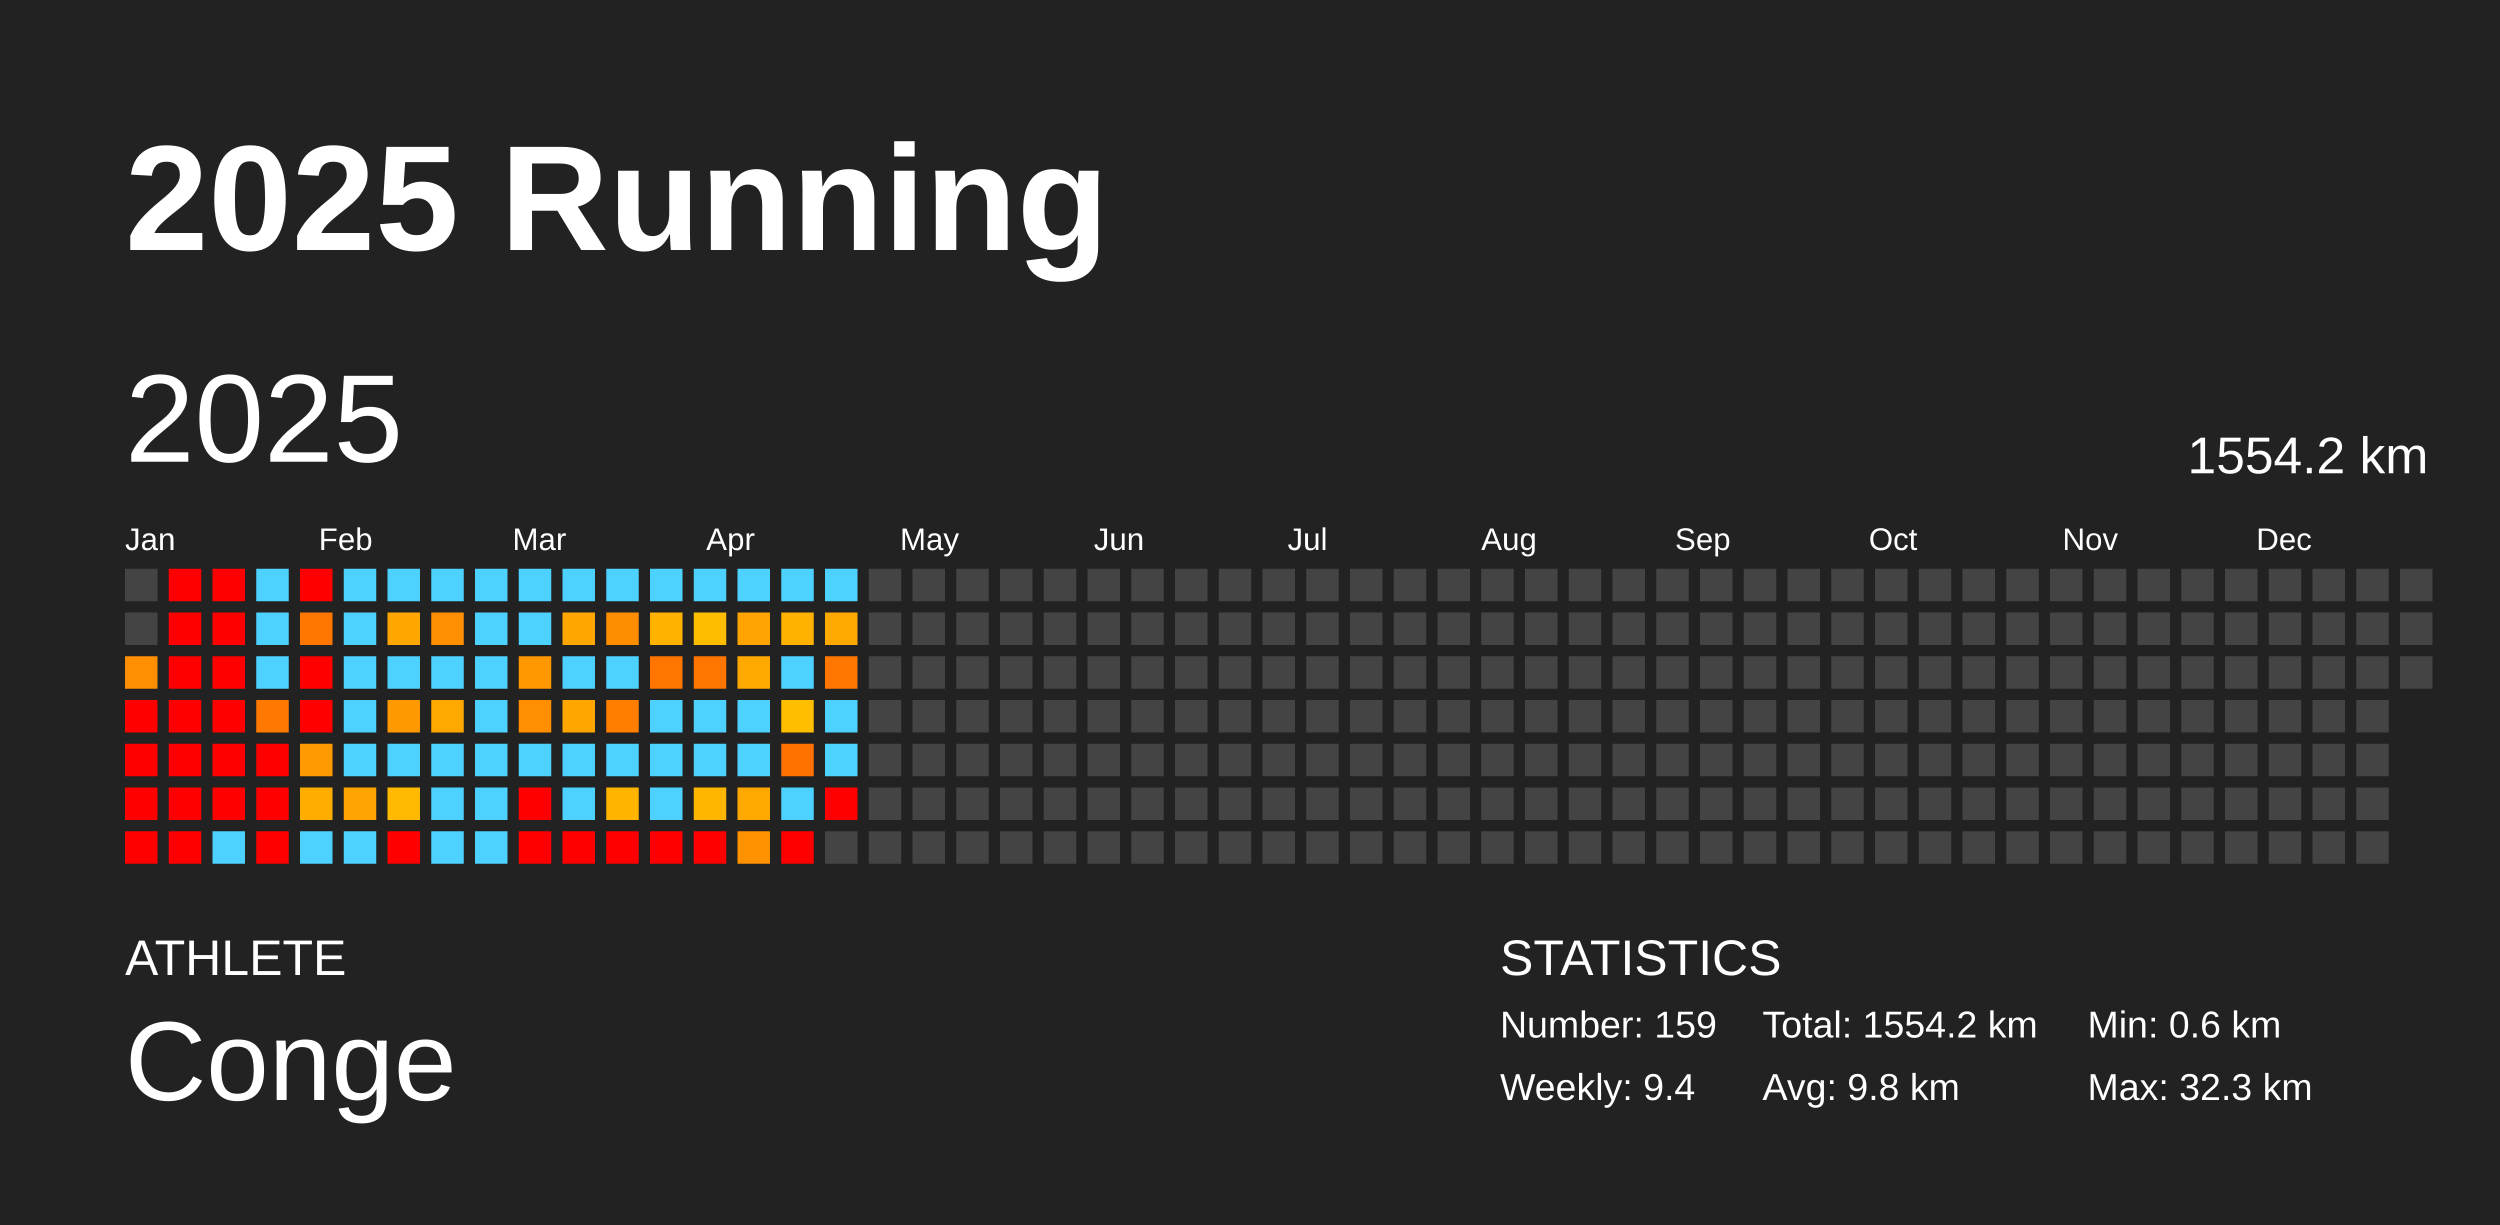
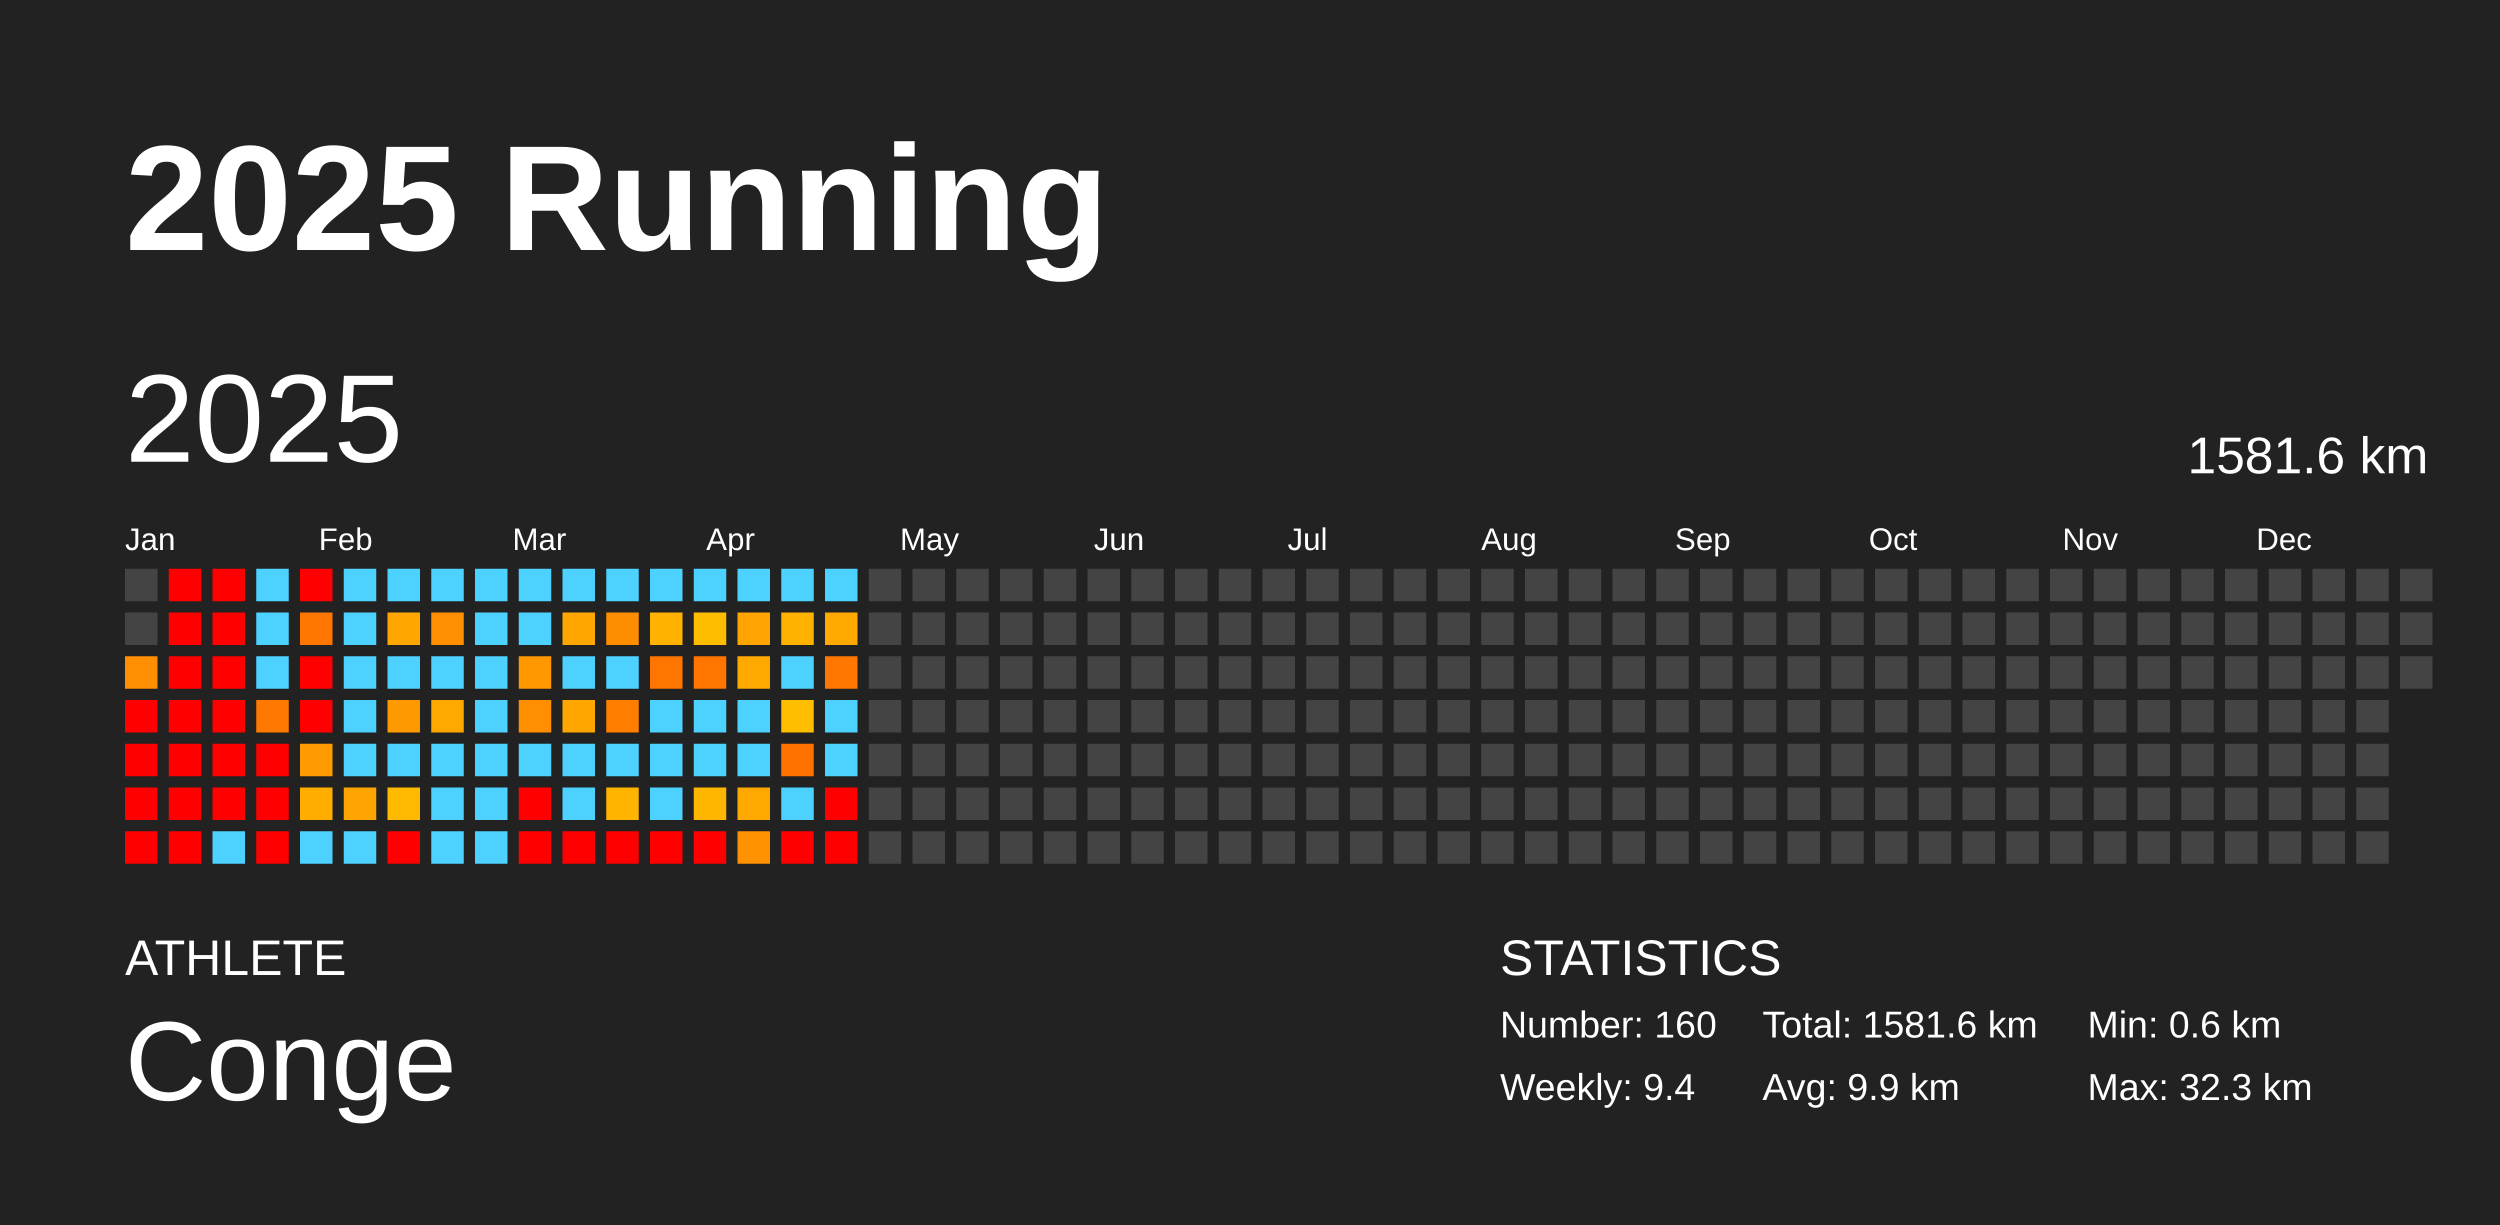
<svg xmlns="http://www.w3.org/2000/svg" baseProfile="full" height="98mm" version="1.1" viewBox="0,0,200,98" width="200mm">
  <defs />
  <rect fill="#222222" height="98" width="200" x="0" y="0" />
  <text fill="#FFFFFF" style="font-size:12px; font-family:Arial; font-weight:bold;" x="10" y="20">2025 Running</text>
  <text fill="#FFFFFF" style="font-size:4px; font-family:Arial" x="10" y="78">ATHLETE</text>
  <text fill="#FFFFFF" style="font-size:9px; font-family:Arial" x="10" y="88">Conge</text>
  <text fill="#FFFFFF" style="font-size:4px; font-family:Arial" x="120" y="78">STATISTICS</text>
-   <text fill="#FFFFFF" style="font-size:3px; font-family:Arial" x="120" y="83">Number: 159</text>
+   <text fill="#FFFFFF" style="font-size:3px; font-family:Arial" x="120" y="83">Number: 160</text>
  <text fill="#FFFFFF" style="font-size:3px; font-family:Arial" x="120" y="88">Weekly: 9.4</text>
-   <text fill="#FFFFFF" style="font-size:3px; font-family:Arial" x="141" y="83">Total: 1554.2 km</text>
-   <text fill="#FFFFFF" style="font-size:3px; font-family:Arial" x="141" y="88">Avg: 9.8 km</text>
+   <text fill="#FFFFFF" style="font-size:3px; font-family:Arial" x="141" y="83">Total: 1581.6 km</text>
+   <text fill="#FFFFFF" style="font-size:3px; font-family:Arial" x="141" y="88">Avg: 9.9 km</text>
  <text fill="#FFFFFF" style="font-size:3px; font-family:Arial" x="167" y="83">Min: 0.6 km</text>
  <text fill="#FFFFFF" style="font-size:3px; font-family:Arial" x="167" y="88">Max: 32.3 km</text>
  <text dominant-baseline="hanging" fill="#FFFFFF" style="font-size:10.0px; font-family:Arial;" x="10" y="30">2025</text>
-   <text dominant-baseline="hanging" fill="#FFFFFF" style="font-size:4.125px; font-family:Arial;" x="175" y="35">1554.2 km</text>
+   <text dominant-baseline="hanging" fill="#FFFFFF" style="font-size:4.125px; font-family:Arial;" x="175" y="35">1581.6 km</text>
  <text fill="#FFFFFF" style="font-size:2.5px; font-family:Arial" x="10.0" y="44">Jan</text>
  <text fill="#FFFFFF" style="font-size:2.5px; font-family:Arial" x="25.5" y="44">Feb</text>
  <text fill="#FFFFFF" style="font-size:2.5px; font-family:Arial" x="41.0" y="44">Mar</text>
  <text fill="#FFFFFF" style="font-size:2.5px; font-family:Arial" x="56.5" y="44">Apr</text>
  <text fill="#FFFFFF" style="font-size:2.5px; font-family:Arial" x="72.0" y="44">May</text>
  <text fill="#FFFFFF" style="font-size:2.5px; font-family:Arial" x="87.5" y="44">Jun</text>
  <text fill="#FFFFFF" style="font-size:2.5px; font-family:Arial" x="103.0" y="44">Jul</text>
  <text fill="#FFFFFF" style="font-size:2.5px; font-family:Arial" x="118.5" y="44">Aug</text>
  <text fill="#FFFFFF" style="font-size:2.5px; font-family:Arial" x="134.0" y="44">Sep</text>
  <text fill="#FFFFFF" style="font-size:2.5px; font-family:Arial" x="149.5" y="44">Oct</text>
  <text fill="#FFFFFF" style="font-size:2.5px; font-family:Arial" x="165.0" y="44">Nov</text>
  <text fill="#FFFFFF" style="font-size:2.5px; font-family:Arial" x="180.5" y="44">Dec</text>
  <rect fill="#444444" height="2.6" width="2.6" x="10.0" y="45.5" />
  <rect fill="#444444" height="2.6" width="2.6" x="10.0" y="49.0" />
  <rect fill="#ff8f00" height="2.6" width="2.6" x="10.0" y="52.5" />
  <rect fill="red" height="2.6" width="2.6" x="10.0" y="56.0" />
  <rect fill="red" height="2.6" width="2.6" x="10.0" y="59.5" />
  <rect fill="red" height="2.6" width="2.6" x="10.0" y="63.0" />
  <rect fill="red" height="2.6" width="2.6" x="10.0" y="66.5" />
  <rect fill="red" height="2.6" width="2.6" x="13.5" y="45.5" />
  <rect fill="red" height="2.6" width="2.6" x="13.5" y="49.0" />
  <rect fill="red" height="2.6" width="2.6" x="13.5" y="52.5" />
  <rect fill="red" height="2.6" width="2.6" x="13.5" y="56.0" />
  <rect fill="red" height="2.6" width="2.6" x="13.5" y="59.5" />
  <rect fill="red" height="2.6" width="2.6" x="13.5" y="63.0" />
  <rect fill="red" height="2.6" width="2.6" x="13.5" y="66.5" />
  <rect fill="red" height="2.6" width="2.6" x="17.0" y="45.5" />
  <rect fill="red" height="2.6" width="2.6" x="17.0" y="49.0" />
  <rect fill="red" height="2.6" width="2.6" x="17.0" y="52.5" />
  <rect fill="red" height="2.6" width="2.6" x="17.0" y="56.0" />
  <rect fill="red" height="2.6" width="2.6" x="17.0" y="59.5" />
  <rect fill="red" height="2.6" width="2.6" x="17.0" y="63.0" />
  <rect fill="#4dd2ff" height="2.6" width="2.6" x="17.0" y="66.5" />
  <rect fill="#4dd2ff" height="2.6" width="2.6" x="20.5" y="45.5" />
  <rect fill="#4dd2ff" height="2.6" width="2.6" x="20.5" y="49.0" />
  <rect fill="#4dd2ff" height="2.6" width="2.6" x="20.5" y="52.5" />
  <rect fill="#ff7900" height="2.6" width="2.6" x="20.5" y="56.0" />
  <rect fill="red" height="2.6" width="2.6" x="20.5" y="59.5" />
  <rect fill="red" height="2.6" width="2.6" x="20.5" y="63.0" />
  <rect fill="red" height="2.6" width="2.6" x="20.5" y="66.5" />
  <rect fill="red" height="2.6" width="2.6" x="24.0" y="45.5" />
  <rect fill="#ff7600" height="2.6" width="2.6" x="24.0" y="49.0" />
  <rect fill="red" height="2.6" width="2.6" x="24.0" y="52.5" />
  <rect fill="red" height="2.6" width="2.6" x="24.0" y="56.0" />
  <rect fill="#ff9b00" height="2.6" width="2.6" x="24.0" y="59.5" />
  <rect fill="#ffae00" height="2.6" width="2.6" x="24.0" y="63.0" />
  <rect fill="#4dd2ff" height="2.6" width="2.6" x="24.0" y="66.5" />
  <rect fill="#4dd2ff" height="2.6" width="2.6" x="27.5" y="45.5" />
  <rect fill="#4dd2ff" height="2.6" width="2.6" x="27.5" y="49.0" />
  <rect fill="#4dd2ff" height="2.6" width="2.6" x="27.5" y="52.5" />
  <rect fill="#4dd2ff" height="2.6" width="2.6" x="27.5" y="56.0" />
  <rect fill="#4dd2ff" height="2.6" width="2.6" x="27.5" y="59.5" />
  <rect fill="#ffa400" height="2.6" width="2.6" x="27.5" y="63.0" />
  <rect fill="#4dd2ff" height="2.6" width="2.6" x="27.5" y="66.5" />
  <rect fill="#4dd2ff" height="2.6" width="2.6" x="31.0" y="45.5" />
  <rect fill="#ffa700" height="2.6" width="2.6" x="31.0" y="49.0" />
  <rect fill="#4dd2ff" height="2.6" width="2.6" x="31.0" y="52.5" />
  <rect fill="#ff9900" height="2.6" width="2.6" x="31.0" y="56.0" />
  <rect fill="#4dd2ff" height="2.6" width="2.6" x="31.0" y="59.5" />
  <rect fill="#ffb900" height="2.6" width="2.6" x="31.0" y="63.0" />
  <rect fill="red" height="2.6" width="2.6" x="31.0" y="66.5" />
  <rect fill="#4dd2ff" height="2.6" width="2.6" x="34.5" y="45.5" />
  <rect fill="#ff8f00" height="2.6" width="2.6" x="34.5" y="49.0" />
  <rect fill="#4dd2ff" height="2.6" width="2.6" x="34.5" y="52.5" />
  <rect fill="#ffa800" height="2.6" width="2.6" x="34.5" y="56.0" />
  <rect fill="#4dd2ff" height="2.6" width="2.6" x="34.5" y="59.5" />
  <rect fill="#4dd2ff" height="2.6" width="2.6" x="34.5" y="63.0" />
  <rect fill="#4dd2ff" height="2.6" width="2.6" x="34.5" y="66.5" />
  <rect fill="#4dd2ff" height="2.6" width="2.6" x="38.0" y="45.5" />
  <rect fill="#4dd2ff" height="2.6" width="2.6" x="38.0" y="49.0" />
  <rect fill="#4dd2ff" height="2.6" width="2.6" x="38.0" y="52.5" />
  <rect fill="#4dd2ff" height="2.6" width="2.6" x="38.0" y="56.0" />
  <rect fill="#4dd2ff" height="2.6" width="2.6" x="38.0" y="59.5" />
  <rect fill="#4dd2ff" height="2.6" width="2.6" x="38.0" y="63.0" />
  <rect fill="#4dd2ff" height="2.6" width="2.6" x="38.0" y="66.5" />
  <rect fill="#4dd2ff" height="2.6" width="2.6" x="41.5" y="45.5" />
  <rect fill="#4dd2ff" height="2.6" width="2.6" x="41.5" y="49.0" />
  <rect fill="#ff9800" height="2.6" width="2.6" x="41.5" y="52.5" />
  <rect fill="#ff8f00" height="2.6" width="2.6" x="41.5" y="56.0" />
  <rect fill="#4dd2ff" height="2.6" width="2.6" x="41.5" y="59.5" />
  <rect fill="red" height="2.6" width="2.6" x="41.5" y="63.0" />
  <rect fill="red" height="2.6" width="2.6" x="41.5" y="66.5" />
  <rect fill="#4dd2ff" height="2.6" width="2.6" x="45.0" y="45.5" />
  <rect fill="#ffa700" height="2.6" width="2.6" x="45.0" y="49.0" />
  <rect fill="#4dd2ff" height="2.6" width="2.6" x="45.0" y="52.5" />
  <rect fill="#ffa700" height="2.6" width="2.6" x="45.0" y="56.0" />
  <rect fill="#4dd2ff" height="2.6" width="2.6" x="45.0" y="59.5" />
  <rect fill="#4dd2ff" height="2.6" width="2.6" x="45.0" y="63.0" />
  <rect fill="red" height="2.6" width="2.6" x="45.0" y="66.5" />
  <rect fill="#4dd2ff" height="2.6" width="2.6" x="48.5" y="45.5" />
  <rect fill="#ff8d00" height="2.6" width="2.6" x="48.5" y="49.0" />
  <rect fill="#4dd2ff" height="2.6" width="2.6" x="48.5" y="52.5" />
  <rect fill="#ff7e00" height="2.6" width="2.6" x="48.5" y="56.0" />
  <rect fill="#4dd2ff" height="2.6" width="2.6" x="48.5" y="59.5" />
  <rect fill="#ffb400" height="2.6" width="2.6" x="48.5" y="63.0" />
  <rect fill="red" height="2.6" width="2.6" x="48.5" y="66.5" />
  <rect fill="#4dd2ff" height="2.6" width="2.6" x="52.0" y="45.5" />
  <rect fill="#ffb200" height="2.6" width="2.6" x="52.0" y="49.0" />
  <rect fill="#ff7500" height="2.6" width="2.6" x="52.0" y="52.5" />
  <rect fill="#4dd2ff" height="2.6" width="2.6" x="52.0" y="56.0" />
  <rect fill="#4dd2ff" height="2.6" width="2.6" x="52.0" y="59.5" />
  <rect fill="#4dd2ff" height="2.6" width="2.6" x="52.0" y="63.0" />
  <rect fill="red" height="2.6" width="2.6" x="52.0" y="66.5" />
  <rect fill="#4dd2ff" height="2.6" width="2.6" x="55.5" y="45.5" />
  <rect fill="#ffbd00" height="2.6" width="2.6" x="55.5" y="49.0" />
  <rect fill="#ff7500" height="2.6" width="2.6" x="55.5" y="52.5" />
  <rect fill="#4dd2ff" height="2.6" width="2.6" x="55.5" y="56.0" />
  <rect fill="#4dd2ff" height="2.6" width="2.6" x="55.5" y="59.5" />
  <rect fill="#ffb600" height="2.6" width="2.6" x="55.5" y="63.0" />
  <rect fill="red" height="2.6" width="2.6" x="55.5" y="66.5" />
  <rect fill="#4dd2ff" height="2.6" width="2.6" x="59.0" y="45.5" />
  <rect fill="#ffa400" height="2.6" width="2.6" x="59.0" y="49.0" />
  <rect fill="#ffa800" height="2.6" width="2.6" x="59.0" y="52.5" />
  <rect fill="#4dd2ff" height="2.6" width="2.6" x="59.0" y="56.0" />
  <rect fill="#4dd2ff" height="2.6" width="2.6" x="59.0" y="59.5" />
  <rect fill="#ffa800" height="2.6" width="2.6" x="59.0" y="63.0" />
  <rect fill="#ff9200" height="2.6" width="2.6" x="59.0" y="66.5" />
  <rect fill="#4dd2ff" height="2.6" width="2.6" x="62.5" y="45.5" />
  <rect fill="#ffb300" height="2.6" width="2.6" x="62.5" y="49.0" />
  <rect fill="#4dd2ff" height="2.6" width="2.6" x="62.5" y="52.5" />
  <rect fill="#ffbe00" height="2.6" width="2.6" x="62.5" y="56.0" />
  <rect fill="#ff7200" height="2.6" width="2.6" x="62.5" y="59.5" />
  <rect fill="#4dd2ff" height="2.6" width="2.6" x="62.5" y="63.0" />
  <rect fill="red" height="2.6" width="2.6" x="62.5" y="66.5" />
  <rect fill="#4dd2ff" height="2.6" width="2.6" x="66.0" y="45.5" />
  <rect fill="#ffa800" height="2.6" width="2.6" x="66.0" y="49.0" />
  <rect fill="#ff7600" height="2.6" width="2.6" x="66.0" y="52.5" />
  <rect fill="#4dd2ff" height="2.6" width="2.6" x="66.0" y="56.0" />
  <rect fill="#4dd2ff" height="2.6" width="2.6" x="66.0" y="59.5" />
  <rect fill="red" height="2.6" width="2.6" x="66.0" y="63.0" />
-   <rect fill="#444444" height="2.6" width="2.6" x="66.0" y="66.5" />
+   <rect fill="red" height="2.6" width="2.6" x="66.0" y="66.5" />
  <rect fill="#444444" height="2.6" width="2.6" x="69.5" y="45.5" />
  <rect fill="#444444" height="2.6" width="2.6" x="69.5" y="49.0" />
  <rect fill="#444444" height="2.6" width="2.6" x="69.5" y="52.5" />
  <rect fill="#444444" height="2.6" width="2.6" x="69.5" y="56.0" />
  <rect fill="#444444" height="2.6" width="2.6" x="69.5" y="59.5" />
  <rect fill="#444444" height="2.6" width="2.6" x="69.5" y="63.0" />
  <rect fill="#444444" height="2.6" width="2.6" x="69.5" y="66.5" />
  <rect fill="#444444" height="2.6" width="2.6" x="73.0" y="45.5" />
  <rect fill="#444444" height="2.6" width="2.6" x="73.0" y="49.0" />
  <rect fill="#444444" height="2.6" width="2.6" x="73.0" y="52.5" />
  <rect fill="#444444" height="2.6" width="2.6" x="73.0" y="56.0" />
  <rect fill="#444444" height="2.6" width="2.6" x="73.0" y="59.5" />
  <rect fill="#444444" height="2.6" width="2.6" x="73.0" y="63.0" />
  <rect fill="#444444" height="2.6" width="2.6" x="73.0" y="66.5" />
  <rect fill="#444444" height="2.6" width="2.6" x="76.5" y="45.5" />
  <rect fill="#444444" height="2.6" width="2.6" x="76.5" y="49.0" />
  <rect fill="#444444" height="2.6" width="2.6" x="76.5" y="52.5" />
  <rect fill="#444444" height="2.6" width="2.6" x="76.5" y="56.0" />
  <rect fill="#444444" height="2.6" width="2.6" x="76.5" y="59.5" />
  <rect fill="#444444" height="2.6" width="2.6" x="76.5" y="63.0" />
  <rect fill="#444444" height="2.6" width="2.6" x="76.5" y="66.5" />
  <rect fill="#444444" height="2.6" width="2.6" x="80.0" y="45.5" />
  <rect fill="#444444" height="2.6" width="2.6" x="80.0" y="49.0" />
  <rect fill="#444444" height="2.6" width="2.6" x="80.0" y="52.5" />
  <rect fill="#444444" height="2.6" width="2.6" x="80.0" y="56.0" />
  <rect fill="#444444" height="2.6" width="2.6" x="80.0" y="59.5" />
  <rect fill="#444444" height="2.6" width="2.6" x="80.0" y="63.0" />
  <rect fill="#444444" height="2.6" width="2.6" x="80.0" y="66.5" />
  <rect fill="#444444" height="2.6" width="2.6" x="83.5" y="45.5" />
  <rect fill="#444444" height="2.6" width="2.6" x="83.5" y="49.0" />
  <rect fill="#444444" height="2.6" width="2.6" x="83.5" y="52.5" />
  <rect fill="#444444" height="2.6" width="2.6" x="83.5" y="56.0" />
  <rect fill="#444444" height="2.6" width="2.6" x="83.5" y="59.5" />
  <rect fill="#444444" height="2.6" width="2.6" x="83.5" y="63.0" />
  <rect fill="#444444" height="2.6" width="2.6" x="83.5" y="66.5" />
  <rect fill="#444444" height="2.6" width="2.6" x="87.0" y="45.5" />
  <rect fill="#444444" height="2.6" width="2.6" x="87.0" y="49.0" />
  <rect fill="#444444" height="2.6" width="2.6" x="87.0" y="52.5" />
  <rect fill="#444444" height="2.6" width="2.6" x="87.0" y="56.0" />
  <rect fill="#444444" height="2.6" width="2.6" x="87.0" y="59.5" />
  <rect fill="#444444" height="2.6" width="2.6" x="87.0" y="63.0" />
  <rect fill="#444444" height="2.6" width="2.6" x="87.0" y="66.5" />
  <rect fill="#444444" height="2.6" width="2.6" x="90.5" y="45.5" />
  <rect fill="#444444" height="2.6" width="2.6" x="90.5" y="49.0" />
  <rect fill="#444444" height="2.6" width="2.6" x="90.5" y="52.5" />
  <rect fill="#444444" height="2.6" width="2.6" x="90.5" y="56.0" />
  <rect fill="#444444" height="2.6" width="2.6" x="90.5" y="59.5" />
  <rect fill="#444444" height="2.6" width="2.6" x="90.5" y="63.0" />
  <rect fill="#444444" height="2.6" width="2.6" x="90.5" y="66.5" />
  <rect fill="#444444" height="2.6" width="2.6" x="94.0" y="45.5" />
  <rect fill="#444444" height="2.6" width="2.6" x="94.0" y="49.0" />
  <rect fill="#444444" height="2.6" width="2.6" x="94.0" y="52.5" />
  <rect fill="#444444" height="2.6" width="2.6" x="94.0" y="56.0" />
  <rect fill="#444444" height="2.6" width="2.6" x="94.0" y="59.5" />
  <rect fill="#444444" height="2.6" width="2.6" x="94.0" y="63.0" />
  <rect fill="#444444" height="2.6" width="2.6" x="94.0" y="66.5" />
  <rect fill="#444444" height="2.6" width="2.6" x="97.5" y="45.5" />
  <rect fill="#444444" height="2.6" width="2.6" x="97.5" y="49.0" />
  <rect fill="#444444" height="2.6" width="2.6" x="97.5" y="52.5" />
  <rect fill="#444444" height="2.6" width="2.6" x="97.5" y="56.0" />
  <rect fill="#444444" height="2.6" width="2.6" x="97.5" y="59.5" />
  <rect fill="#444444" height="2.6" width="2.6" x="97.5" y="63.0" />
  <rect fill="#444444" height="2.6" width="2.6" x="97.5" y="66.5" />
  <rect fill="#444444" height="2.6" width="2.6" x="101.0" y="45.5" />
  <rect fill="#444444" height="2.6" width="2.6" x="101.0" y="49.0" />
  <rect fill="#444444" height="2.6" width="2.6" x="101.0" y="52.5" />
  <rect fill="#444444" height="2.6" width="2.6" x="101.0" y="56.0" />
  <rect fill="#444444" height="2.6" width="2.6" x="101.0" y="59.5" />
  <rect fill="#444444" height="2.6" width="2.6" x="101.0" y="63.0" />
  <rect fill="#444444" height="2.6" width="2.6" x="101.0" y="66.5" />
  <rect fill="#444444" height="2.6" width="2.6" x="104.5" y="45.5" />
  <rect fill="#444444" height="2.6" width="2.6" x="104.5" y="49.0" />
  <rect fill="#444444" height="2.6" width="2.6" x="104.5" y="52.5" />
  <rect fill="#444444" height="2.6" width="2.6" x="104.5" y="56.0" />
  <rect fill="#444444" height="2.6" width="2.6" x="104.5" y="59.5" />
  <rect fill="#444444" height="2.6" width="2.6" x="104.5" y="63.0" />
  <rect fill="#444444" height="2.6" width="2.6" x="104.5" y="66.5" />
  <rect fill="#444444" height="2.6" width="2.6" x="108.0" y="45.5" />
  <rect fill="#444444" height="2.6" width="2.6" x="108.0" y="49.0" />
  <rect fill="#444444" height="2.6" width="2.6" x="108.0" y="52.5" />
  <rect fill="#444444" height="2.6" width="2.6" x="108.0" y="56.0" />
  <rect fill="#444444" height="2.6" width="2.6" x="108.0" y="59.5" />
  <rect fill="#444444" height="2.6" width="2.6" x="108.0" y="63.0" />
  <rect fill="#444444" height="2.6" width="2.6" x="108.0" y="66.5" />
  <rect fill="#444444" height="2.6" width="2.6" x="111.5" y="45.5" />
  <rect fill="#444444" height="2.6" width="2.6" x="111.5" y="49.0" />
  <rect fill="#444444" height="2.6" width="2.6" x="111.5" y="52.5" />
  <rect fill="#444444" height="2.6" width="2.6" x="111.5" y="56.0" />
  <rect fill="#444444" height="2.6" width="2.6" x="111.5" y="59.5" />
  <rect fill="#444444" height="2.6" width="2.6" x="111.5" y="63.0" />
  <rect fill="#444444" height="2.6" width="2.6" x="111.5" y="66.5" />
  <rect fill="#444444" height="2.6" width="2.6" x="115.0" y="45.5" />
  <rect fill="#444444" height="2.6" width="2.6" x="115.0" y="49.0" />
  <rect fill="#444444" height="2.6" width="2.6" x="115.0" y="52.5" />
  <rect fill="#444444" height="2.6" width="2.6" x="115.0" y="56.0" />
  <rect fill="#444444" height="2.6" width="2.6" x="115.0" y="59.5" />
  <rect fill="#444444" height="2.6" width="2.6" x="115.0" y="63.0" />
  <rect fill="#444444" height="2.6" width="2.6" x="115.0" y="66.5" />
  <rect fill="#444444" height="2.6" width="2.6" x="118.5" y="45.5" />
  <rect fill="#444444" height="2.6" width="2.6" x="118.5" y="49.0" />
  <rect fill="#444444" height="2.6" width="2.6" x="118.5" y="52.5" />
  <rect fill="#444444" height="2.6" width="2.6" x="118.5" y="56.0" />
  <rect fill="#444444" height="2.6" width="2.6" x="118.5" y="59.5" />
  <rect fill="#444444" height="2.6" width="2.6" x="118.5" y="63.0" />
  <rect fill="#444444" height="2.6" width="2.6" x="118.5" y="66.5" />
  <rect fill="#444444" height="2.6" width="2.6" x="122.0" y="45.5" />
  <rect fill="#444444" height="2.6" width="2.6" x="122.0" y="49.0" />
  <rect fill="#444444" height="2.6" width="2.6" x="122.0" y="52.5" />
  <rect fill="#444444" height="2.6" width="2.6" x="122.0" y="56.0" />
  <rect fill="#444444" height="2.6" width="2.6" x="122.0" y="59.5" />
  <rect fill="#444444" height="2.6" width="2.6" x="122.0" y="63.0" />
  <rect fill="#444444" height="2.6" width="2.6" x="122.0" y="66.5" />
  <rect fill="#444444" height="2.6" width="2.6" x="125.5" y="45.5" />
  <rect fill="#444444" height="2.6" width="2.6" x="125.5" y="49.0" />
  <rect fill="#444444" height="2.6" width="2.6" x="125.5" y="52.5" />
  <rect fill="#444444" height="2.6" width="2.6" x="125.5" y="56.0" />
  <rect fill="#444444" height="2.6" width="2.6" x="125.5" y="59.5" />
  <rect fill="#444444" height="2.6" width="2.6" x="125.5" y="63.0" />
  <rect fill="#444444" height="2.6" width="2.6" x="125.5" y="66.5" />
  <rect fill="#444444" height="2.6" width="2.6" x="129.0" y="45.5" />
  <rect fill="#444444" height="2.6" width="2.6" x="129.0" y="49.0" />
  <rect fill="#444444" height="2.6" width="2.6" x="129.0" y="52.5" />
  <rect fill="#444444" height="2.6" width="2.6" x="129.0" y="56.0" />
  <rect fill="#444444" height="2.6" width="2.6" x="129.0" y="59.5" />
  <rect fill="#444444" height="2.6" width="2.6" x="129.0" y="63.0" />
  <rect fill="#444444" height="2.6" width="2.6" x="129.0" y="66.5" />
  <rect fill="#444444" height="2.6" width="2.6" x="132.5" y="45.5" />
  <rect fill="#444444" height="2.6" width="2.6" x="132.5" y="49.0" />
  <rect fill="#444444" height="2.6" width="2.6" x="132.5" y="52.5" />
  <rect fill="#444444" height="2.6" width="2.6" x="132.5" y="56.0" />
  <rect fill="#444444" height="2.6" width="2.6" x="132.5" y="59.5" />
  <rect fill="#444444" height="2.6" width="2.6" x="132.5" y="63.0" />
  <rect fill="#444444" height="2.6" width="2.6" x="132.5" y="66.5" />
  <rect fill="#444444" height="2.6" width="2.6" x="136.0" y="45.5" />
  <rect fill="#444444" height="2.6" width="2.6" x="136.0" y="49.0" />
  <rect fill="#444444" height="2.6" width="2.6" x="136.0" y="52.5" />
  <rect fill="#444444" height="2.6" width="2.6" x="136.0" y="56.0" />
  <rect fill="#444444" height="2.6" width="2.6" x="136.0" y="59.5" />
  <rect fill="#444444" height="2.6" width="2.6" x="136.0" y="63.0" />
  <rect fill="#444444" height="2.6" width="2.6" x="136.0" y="66.5" />
  <rect fill="#444444" height="2.6" width="2.6" x="139.5" y="45.5" />
  <rect fill="#444444" height="2.6" width="2.6" x="139.5" y="49.0" />
  <rect fill="#444444" height="2.6" width="2.6" x="139.5" y="52.5" />
  <rect fill="#444444" height="2.6" width="2.6" x="139.5" y="56.0" />
  <rect fill="#444444" height="2.6" width="2.6" x="139.5" y="59.5" />
  <rect fill="#444444" height="2.6" width="2.6" x="139.5" y="63.0" />
  <rect fill="#444444" height="2.6" width="2.6" x="139.5" y="66.5" />
  <rect fill="#444444" height="2.6" width="2.6" x="143.0" y="45.5" />
  <rect fill="#444444" height="2.6" width="2.6" x="143.0" y="49.0" />
  <rect fill="#444444" height="2.6" width="2.6" x="143.0" y="52.5" />
  <rect fill="#444444" height="2.6" width="2.6" x="143.0" y="56.0" />
  <rect fill="#444444" height="2.6" width="2.6" x="143.0" y="59.5" />
  <rect fill="#444444" height="2.6" width="2.6" x="143.0" y="63.0" />
  <rect fill="#444444" height="2.6" width="2.6" x="143.0" y="66.5" />
  <rect fill="#444444" height="2.6" width="2.6" x="146.5" y="45.5" />
  <rect fill="#444444" height="2.6" width="2.6" x="146.5" y="49.0" />
  <rect fill="#444444" height="2.6" width="2.6" x="146.5" y="52.5" />
  <rect fill="#444444" height="2.6" width="2.6" x="146.5" y="56.0" />
  <rect fill="#444444" height="2.6" width="2.6" x="146.5" y="59.5" />
  <rect fill="#444444" height="2.6" width="2.6" x="146.5" y="63.0" />
  <rect fill="#444444" height="2.6" width="2.6" x="146.5" y="66.5" />
  <rect fill="#444444" height="2.6" width="2.6" x="150.0" y="45.5" />
  <rect fill="#444444" height="2.6" width="2.6" x="150.0" y="49.0" />
  <rect fill="#444444" height="2.6" width="2.6" x="150.0" y="52.5" />
  <rect fill="#444444" height="2.6" width="2.6" x="150.0" y="56.0" />
  <rect fill="#444444" height="2.6" width="2.6" x="150.0" y="59.5" />
  <rect fill="#444444" height="2.6" width="2.6" x="150.0" y="63.0" />
  <rect fill="#444444" height="2.6" width="2.6" x="150.0" y="66.5" />
  <rect fill="#444444" height="2.6" width="2.6" x="153.5" y="45.5" />
  <rect fill="#444444" height="2.6" width="2.6" x="153.5" y="49.0" />
  <rect fill="#444444" height="2.6" width="2.6" x="153.5" y="52.5" />
  <rect fill="#444444" height="2.6" width="2.6" x="153.5" y="56.0" />
  <rect fill="#444444" height="2.6" width="2.6" x="153.5" y="59.5" />
  <rect fill="#444444" height="2.6" width="2.6" x="153.5" y="63.0" />
  <rect fill="#444444" height="2.6" width="2.6" x="153.5" y="66.5" />
  <rect fill="#444444" height="2.6" width="2.6" x="157.0" y="45.5" />
  <rect fill="#444444" height="2.6" width="2.6" x="157.0" y="49.0" />
  <rect fill="#444444" height="2.6" width="2.6" x="157.0" y="52.5" />
  <rect fill="#444444" height="2.6" width="2.6" x="157.0" y="56.0" />
  <rect fill="#444444" height="2.6" width="2.6" x="157.0" y="59.5" />
  <rect fill="#444444" height="2.6" width="2.6" x="157.0" y="63.0" />
  <rect fill="#444444" height="2.6" width="2.6" x="157.0" y="66.5" />
  <rect fill="#444444" height="2.6" width="2.6" x="160.5" y="45.5" />
  <rect fill="#444444" height="2.6" width="2.6" x="160.5" y="49.0" />
  <rect fill="#444444" height="2.6" width="2.6" x="160.5" y="52.5" />
  <rect fill="#444444" height="2.6" width="2.6" x="160.5" y="56.0" />
  <rect fill="#444444" height="2.6" width="2.6" x="160.5" y="59.5" />
  <rect fill="#444444" height="2.6" width="2.6" x="160.5" y="63.0" />
  <rect fill="#444444" height="2.6" width="2.6" x="160.5" y="66.5" />
  <rect fill="#444444" height="2.6" width="2.6" x="164.0" y="45.5" />
  <rect fill="#444444" height="2.6" width="2.6" x="164.0" y="49.0" />
  <rect fill="#444444" height="2.6" width="2.6" x="164.0" y="52.5" />
  <rect fill="#444444" height="2.6" width="2.6" x="164.0" y="56.0" />
  <rect fill="#444444" height="2.6" width="2.6" x="164.0" y="59.5" />
  <rect fill="#444444" height="2.6" width="2.6" x="164.0" y="63.0" />
  <rect fill="#444444" height="2.6" width="2.6" x="164.0" y="66.5" />
  <rect fill="#444444" height="2.6" width="2.6" x="167.5" y="45.5" />
  <rect fill="#444444" height="2.6" width="2.6" x="167.5" y="49.0" />
  <rect fill="#444444" height="2.6" width="2.6" x="167.5" y="52.5" />
  <rect fill="#444444" height="2.6" width="2.6" x="167.5" y="56.0" />
  <rect fill="#444444" height="2.6" width="2.6" x="167.5" y="59.5" />
  <rect fill="#444444" height="2.6" width="2.6" x="167.5" y="63.0" />
  <rect fill="#444444" height="2.6" width="2.6" x="167.5" y="66.5" />
  <rect fill="#444444" height="2.6" width="2.6" x="171.0" y="45.5" />
  <rect fill="#444444" height="2.6" width="2.6" x="171.0" y="49.0" />
  <rect fill="#444444" height="2.6" width="2.6" x="171.0" y="52.5" />
  <rect fill="#444444" height="2.6" width="2.6" x="171.0" y="56.0" />
  <rect fill="#444444" height="2.6" width="2.6" x="171.0" y="59.5" />
  <rect fill="#444444" height="2.6" width="2.6" x="171.0" y="63.0" />
  <rect fill="#444444" height="2.6" width="2.6" x="171.0" y="66.5" />
  <rect fill="#444444" height="2.6" width="2.6" x="174.5" y="45.5" />
  <rect fill="#444444" height="2.6" width="2.6" x="174.5" y="49.0" />
  <rect fill="#444444" height="2.6" width="2.6" x="174.5" y="52.5" />
  <rect fill="#444444" height="2.6" width="2.6" x="174.5" y="56.0" />
  <rect fill="#444444" height="2.6" width="2.6" x="174.5" y="59.5" />
  <rect fill="#444444" height="2.6" width="2.6" x="174.5" y="63.0" />
  <rect fill="#444444" height="2.6" width="2.6" x="174.5" y="66.5" />
  <rect fill="#444444" height="2.6" width="2.6" x="178.0" y="45.5" />
  <rect fill="#444444" height="2.6" width="2.6" x="178.0" y="49.0" />
  <rect fill="#444444" height="2.6" width="2.6" x="178.0" y="52.5" />
  <rect fill="#444444" height="2.6" width="2.6" x="178.0" y="56.0" />
  <rect fill="#444444" height="2.6" width="2.6" x="178.0" y="59.5" />
  <rect fill="#444444" height="2.6" width="2.6" x="178.0" y="63.0" />
  <rect fill="#444444" height="2.6" width="2.6" x="178.0" y="66.5" />
  <rect fill="#444444" height="2.6" width="2.6" x="181.5" y="45.5" />
  <rect fill="#444444" height="2.6" width="2.6" x="181.5" y="49.0" />
  <rect fill="#444444" height="2.6" width="2.6" x="181.5" y="52.5" />
  <rect fill="#444444" height="2.6" width="2.6" x="181.5" y="56.0" />
  <rect fill="#444444" height="2.6" width="2.6" x="181.5" y="59.5" />
  <rect fill="#444444" height="2.6" width="2.6" x="181.5" y="63.0" />
  <rect fill="#444444" height="2.6" width="2.6" x="181.5" y="66.5" />
  <rect fill="#444444" height="2.6" width="2.6" x="185.0" y="45.5" />
  <rect fill="#444444" height="2.6" width="2.6" x="185.0" y="49.0" />
  <rect fill="#444444" height="2.6" width="2.6" x="185.0" y="52.5" />
  <rect fill="#444444" height="2.6" width="2.6" x="185.0" y="56.0" />
  <rect fill="#444444" height="2.6" width="2.6" x="185.0" y="59.5" />
  <rect fill="#444444" height="2.6" width="2.6" x="185.0" y="63.0" />
  <rect fill="#444444" height="2.6" width="2.6" x="185.0" y="66.5" />
  <rect fill="#444444" height="2.6" width="2.6" x="188.5" y="45.5" />
  <rect fill="#444444" height="2.6" width="2.6" x="188.5" y="49.0" />
  <rect fill="#444444" height="2.6" width="2.6" x="188.5" y="52.5" />
  <rect fill="#444444" height="2.6" width="2.6" x="188.5" y="56.0" />
  <rect fill="#444444" height="2.6" width="2.6" x="188.5" y="59.5" />
  <rect fill="#444444" height="2.6" width="2.6" x="188.5" y="63.0" />
  <rect fill="#444444" height="2.6" width="2.6" x="188.5" y="66.5" />
  <rect fill="#444444" height="2.6" width="2.6" x="192.0" y="45.5" />
  <rect fill="#444444" height="2.6" width="2.6" x="192.0" y="49.0" />
  <rect fill="#444444" height="2.6" width="2.6" x="192.0" y="52.5" />
</svg>
